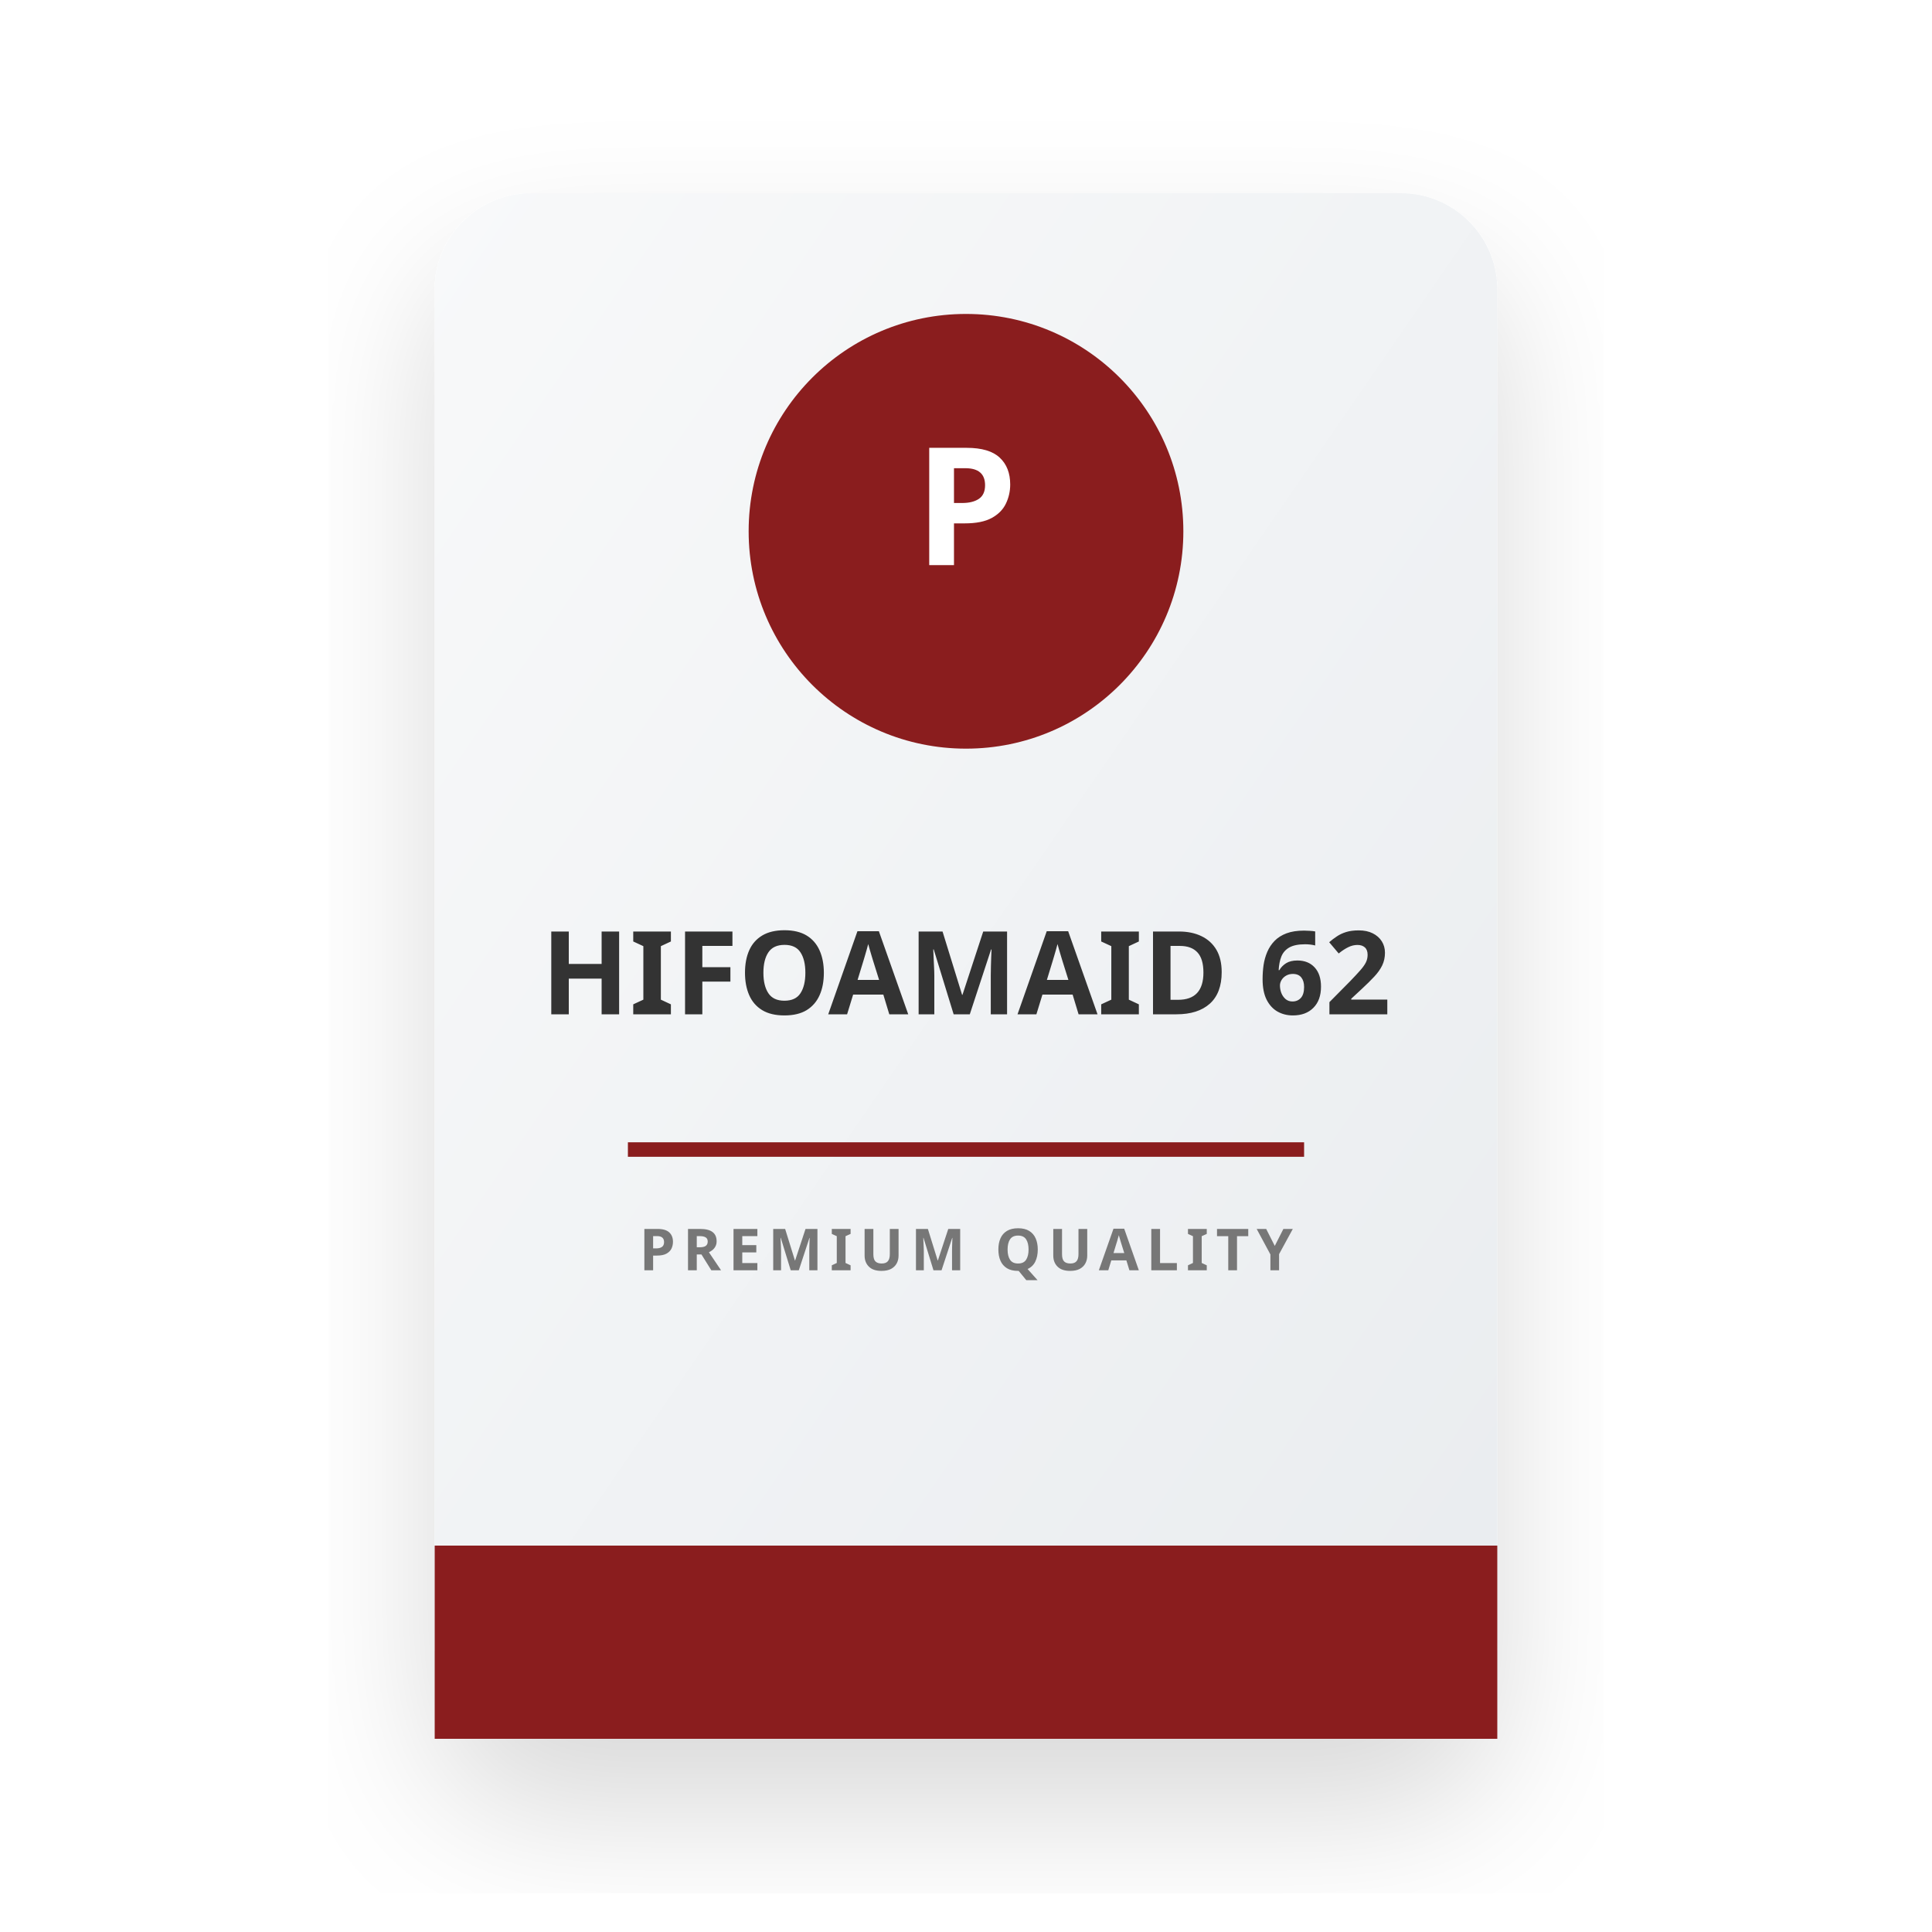
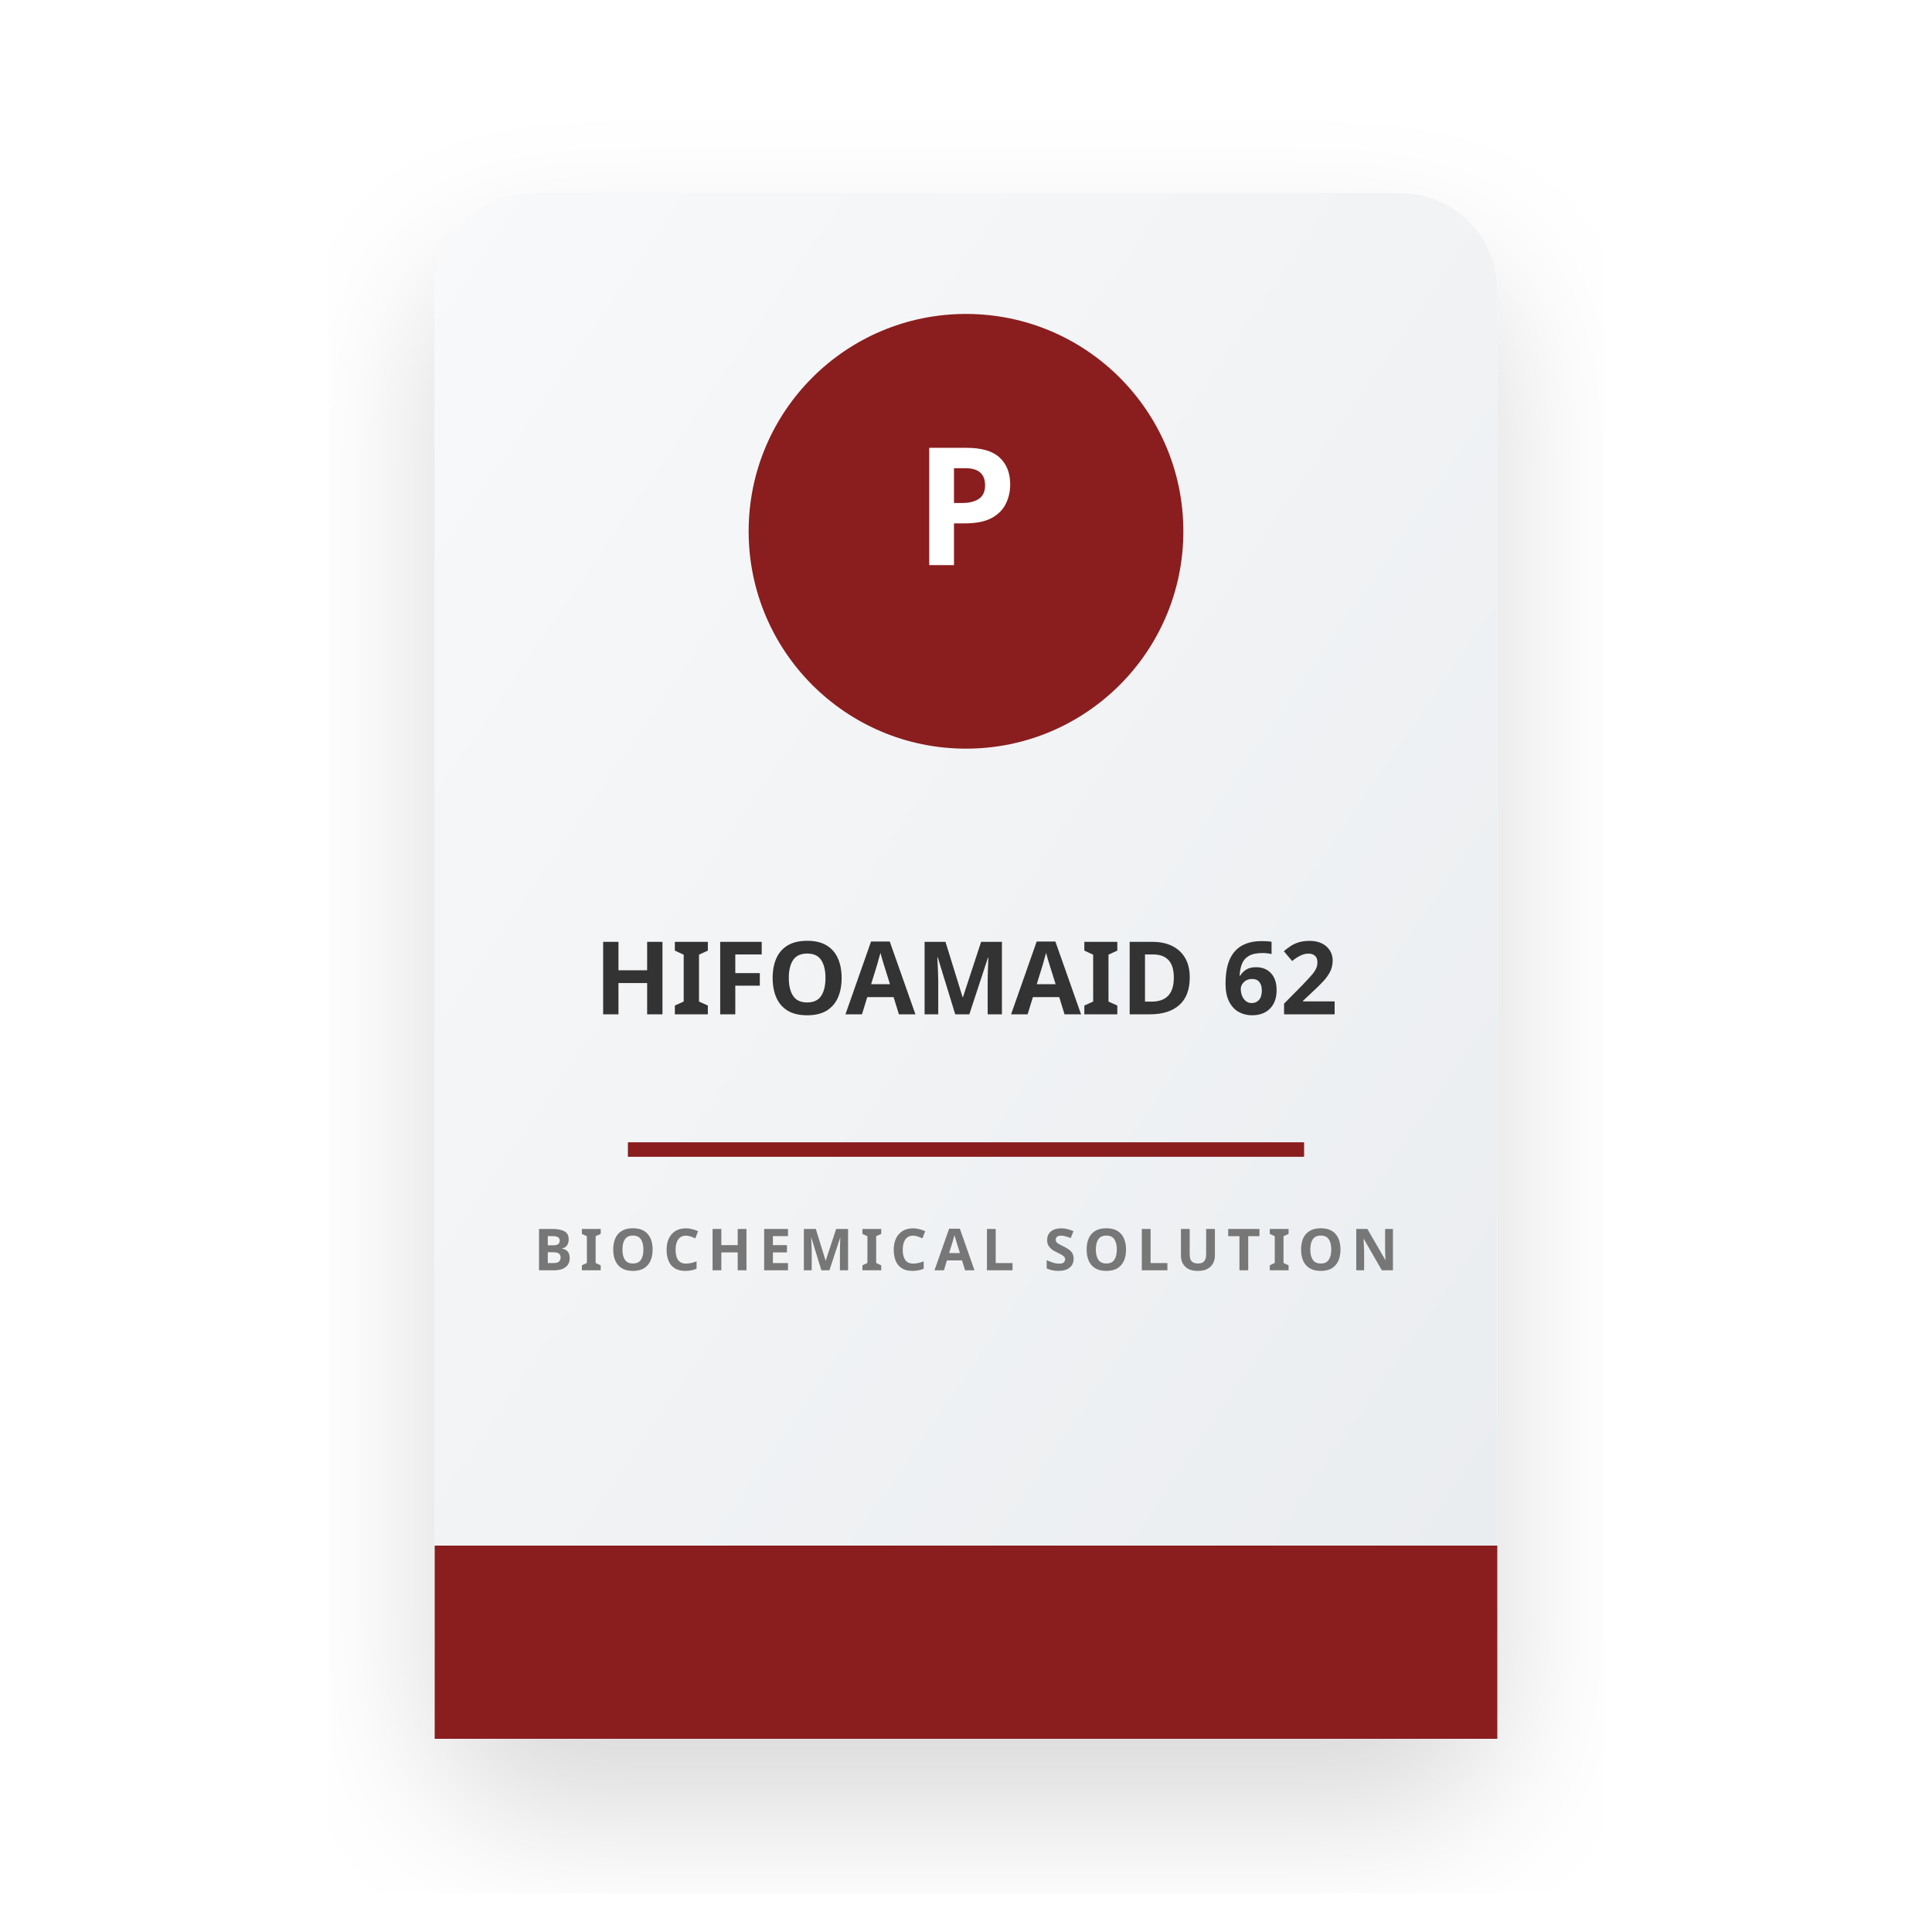
<svg xmlns="http://www.w3.org/2000/svg" width="400" height="400" viewBox="0 0 400 400">
  <defs>
    <linearGradient id="grad" x1="0%" y1="0%" x2="100%" y2="100%">
      <stop offset="0%" style="stop-color:#f8f9fa;stop-opacity:1" />
      <stop offset="100%" style="stop-color:#e9ecef;stop-opacity:1" />
    </linearGradient>
    <filter id="shadow">
      <feDropShadow dx="0" dy="15" stdDeviation="15" flood-opacity="0.15" />
    </filter>
  </defs>
  <rect width="400" height="400" fill="#ffffff" />
  <rect x="90" y="40" width="220" height="320" rx="20" ry="20" fill="url(#grad)" filter="url(#shadow)" />
  <rect x="90" y="320" width="220" height="40" rx="0" ry="0" fill="#8a1d1e" />
  <circle cx="200" cy="110" r="45" fill="#8a1d1e" />
  <text x="200" y="117" font-family="sans-serif" font-weight="bold" font-size="34" fill="#ffffff" text-anchor="middle">P</text>
-   <text x="200" y="210" font-family="sans-serif" font-weight="bold" font-size="24" fill="#333333" text-anchor="middle">HIFOAMAID 62</text>
+   <text x="200" y="210" font-family="sans-serif" font-weight="bold" font-size="21" fill="#333333" text-anchor="middle">HIFOAMAID 62</text>
  <line x1="130" y1="238" x2="270" y2="238" stroke="#8a1d1e" stroke-width="3" />
-   <text x="200" y="263" font-family="sans-serif" font-weight="bold" font-size="12" fill="#777777" text-anchor="middle" letter-spacing="1.5">PREMIUM QUALITY</text>
+   <text x="200" y="263" font-family="sans-serif" font-weight="bold" font-size="12" fill="#777777" text-anchor="middle" letter-spacing="1.5">BIOCHEMICAL SOLUTION</text>
</svg>
